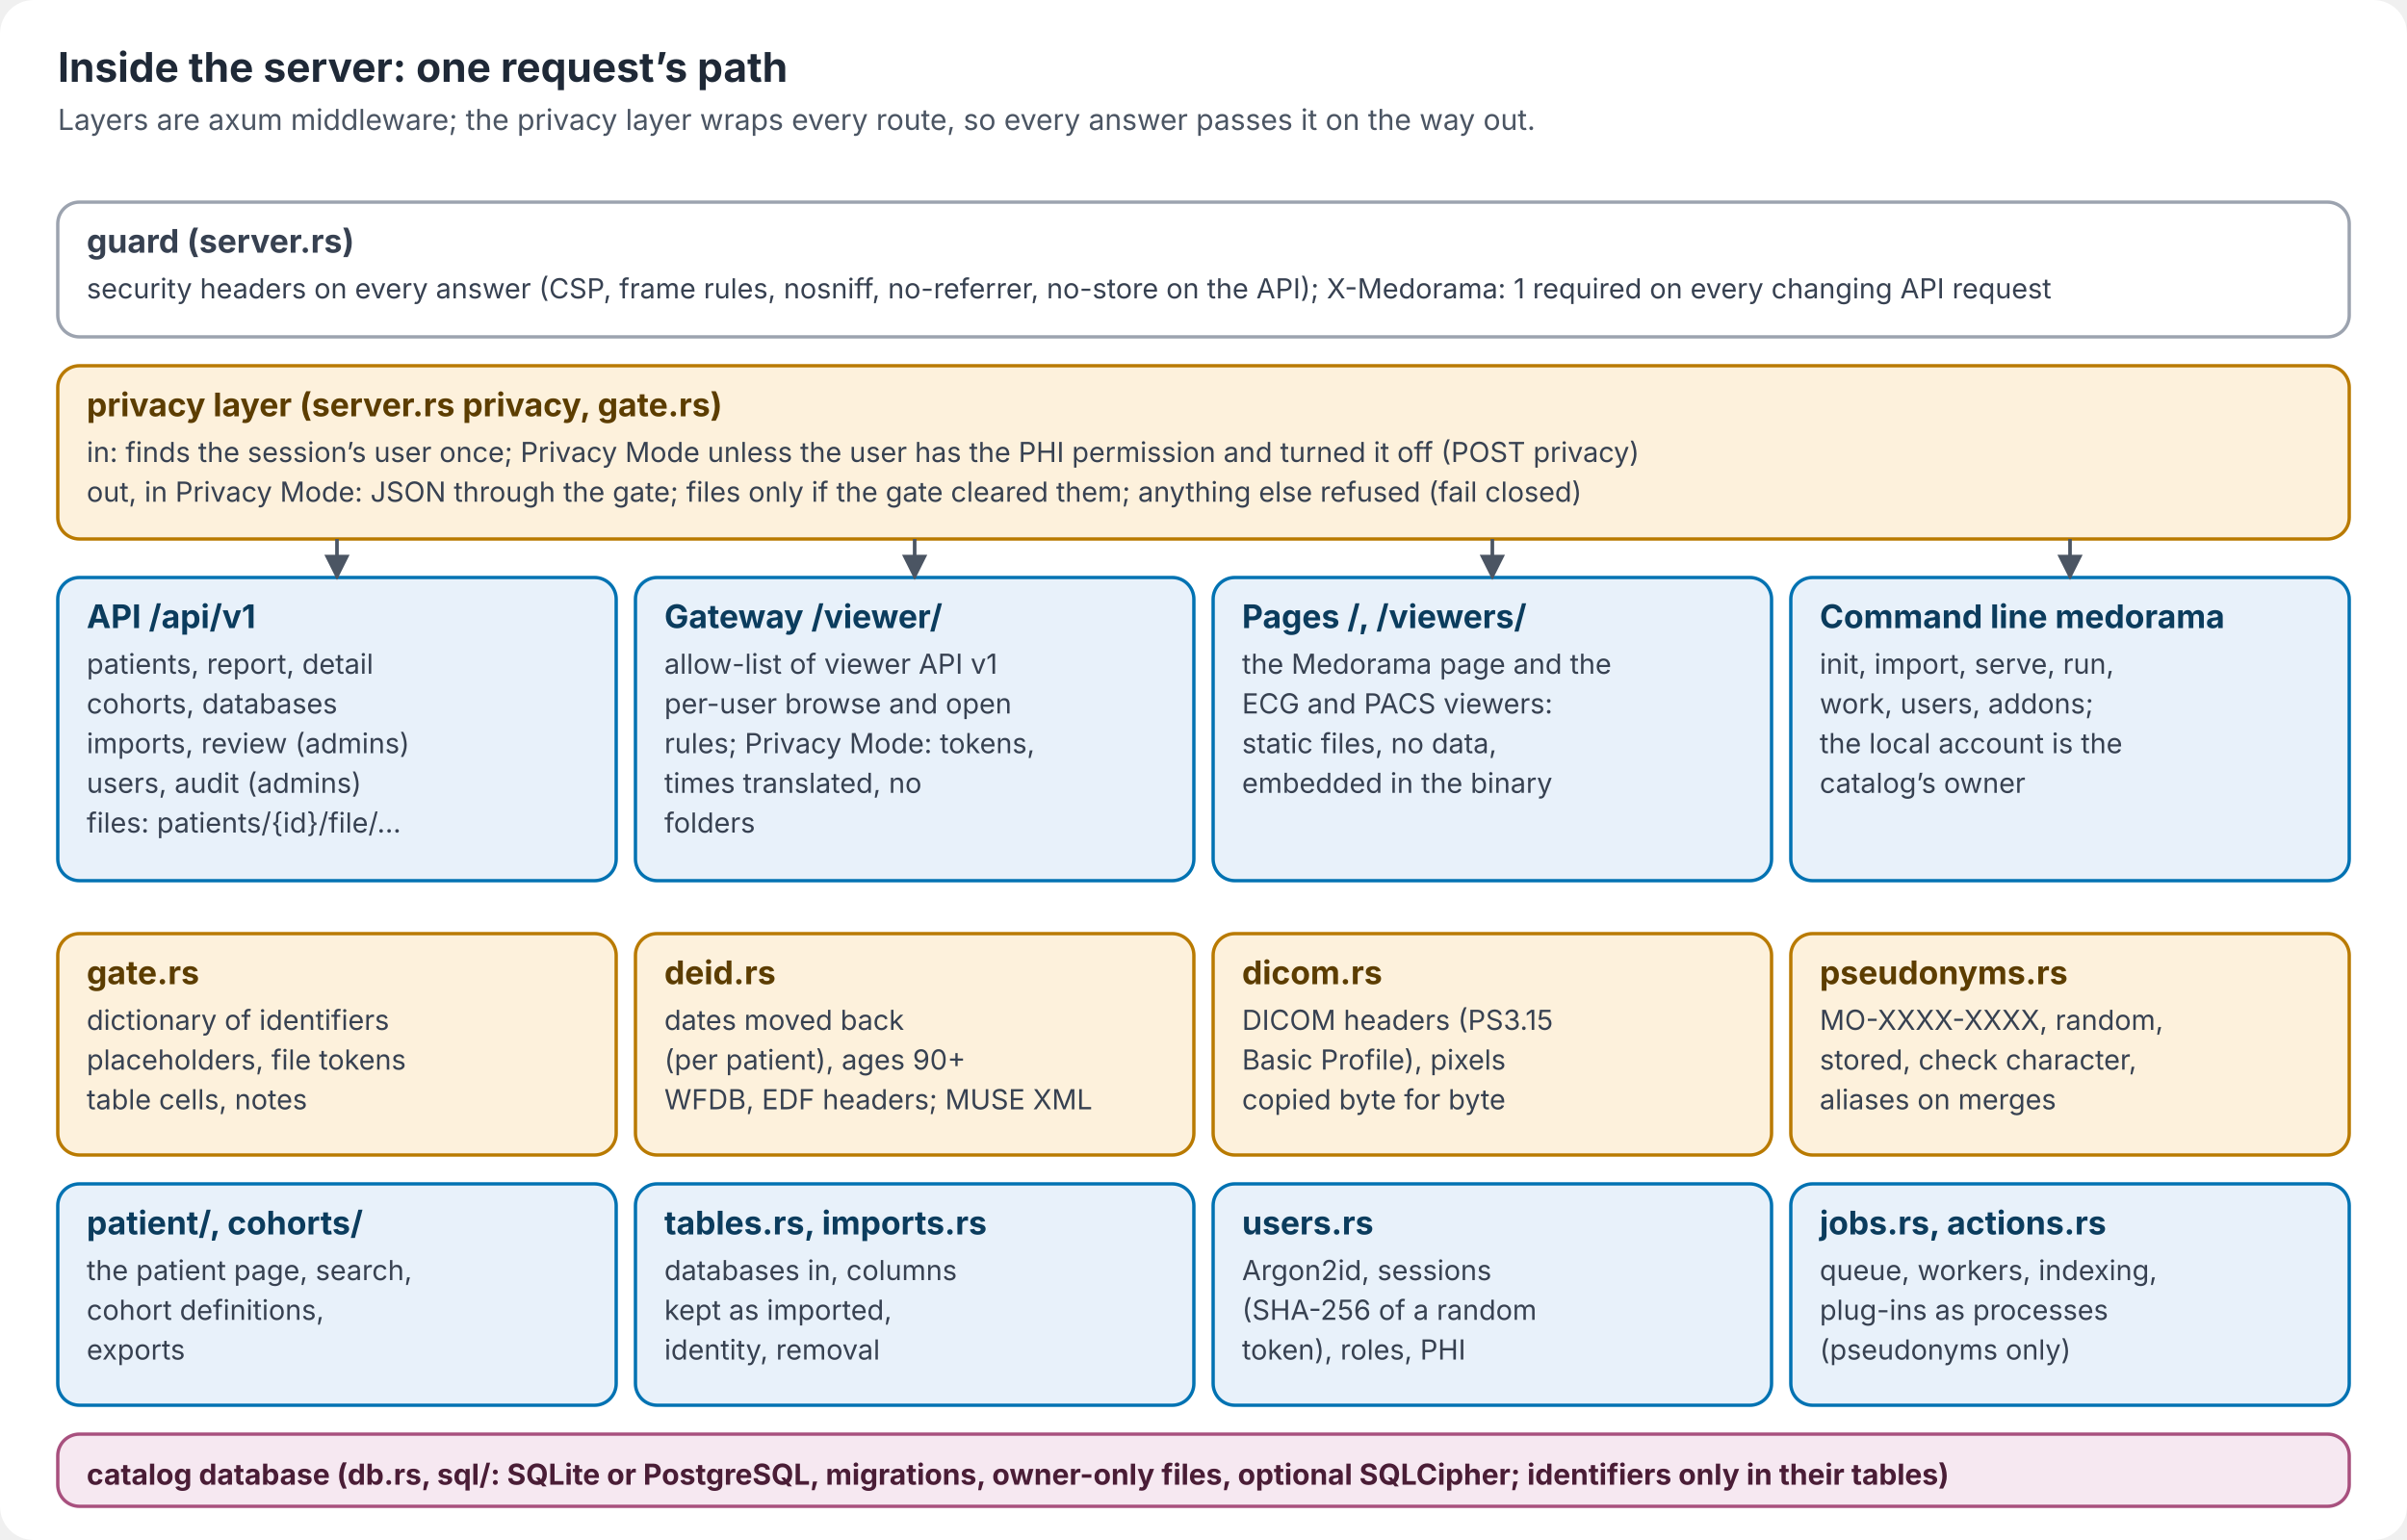
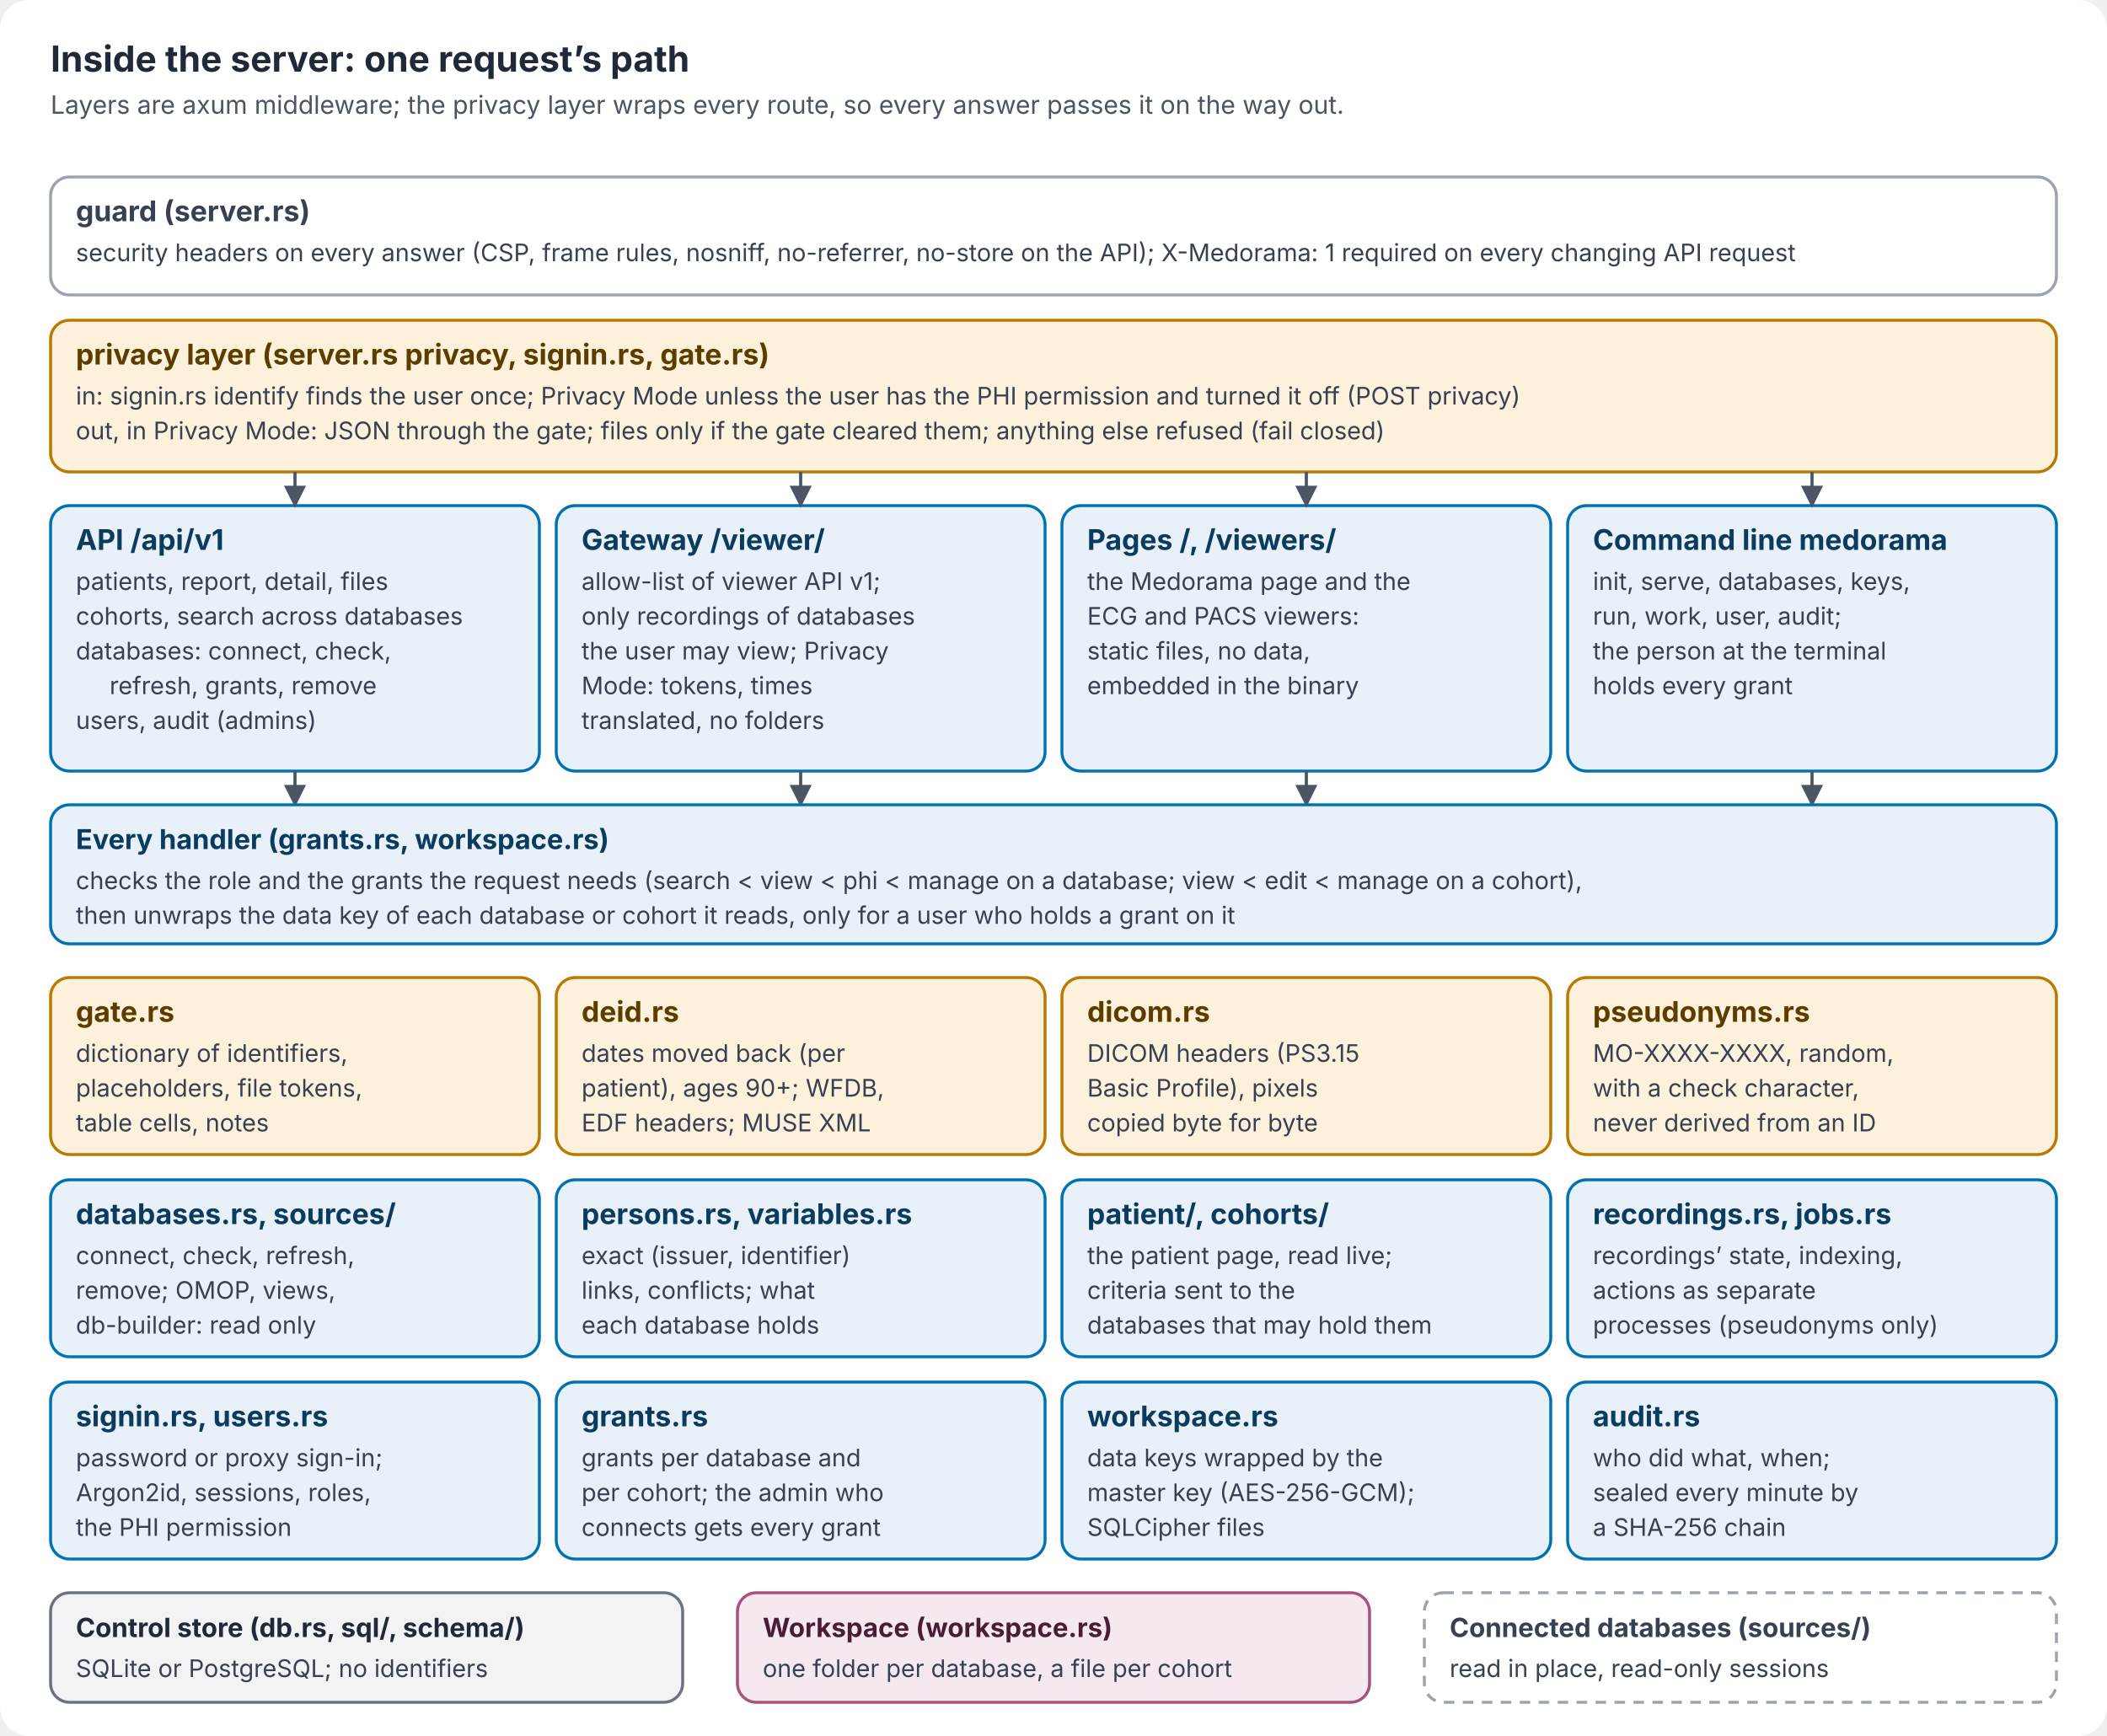
- <svg xmlns="http://www.w3.org/2000/svg" viewBox="0 0 1000 640" width="1000" height="640" role="img" aria-labelledby="t d">
+ <svg xmlns="http://www.w3.org/2000/svg" viewBox="0 0 1000 824" width="1000" height="824" role="img" aria-labelledby="t d">
  <defs>
    <marker id="a" viewBox="0 0 10 10" refX="9" refY="5" markerWidth="7" markerHeight="7" orient="auto-start-reverse">
      <path d="M0 0L10 5L0 10z" fill="#4B5563" />
    </marker>
    <marker id="ag" viewBox="0 0 10 10" refX="9" refY="5" markerWidth="7" markerHeight="7" orient="auto-start-reverse">
      <path d="M0 0L10 5L0 10z" fill="#B97A00" />
    </marker>
  </defs>
-   <rect x="0" y="0" width="1000" height="640" rx="14" fill="#FFFFFF" />
+   <rect x="0" y="0" width="1000" height="824" rx="14" fill="#FFFFFF" />
  <g font-family="Inter, -apple-system, 'Segoe UI', Roboto, Helvetica, Arial, sans-serif" font-size="13" fill="#1F2937">
    <text x="24" y="34" font-size="17" font-weight="700" fill="#1F2937" text-anchor="start">Inside the server: one request’s path</text>
    <text x="24" y="54" font-size="12" font-weight="400" fill="#4B5563" text-anchor="start">Layers are axum middleware; the privacy layer wraps every route, so every answer passes it on the way out.</text>
    <rect x="24" y="84" width="952" height="56" rx="9" fill="#FFFFFF" stroke="#9CA3AF" stroke-width="1.4" />
    <text x="36" y="105" font-size="13.5" font-weight="650" fill="#374151" text-anchor="start">guard  (server.rs)</text>
    <text x="36" y="124.0" font-size="11.5" font-weight="400" fill="#374151" text-anchor="start">security headers on every answer (CSP, frame rules, nosniff, no-referrer, no-store on the API); X-Medorama: 1 required on every changing API request</text>
    <rect x="24" y="152" width="952" height="72" rx="9" fill="#FDF1DC" stroke="#B97A00" stroke-width="1.4" />
-     <text x="36" y="173" font-size="13.5" font-weight="650" fill="#5C3D00" text-anchor="start">privacy layer  (server.rs privacy, gate.rs)</text>
-     <text x="36" y="192.0" font-size="11.5" font-weight="400" fill="#374151" text-anchor="start">in: finds the session’s user once; Privacy Mode unless the user has the PHI permission and turned it off (POST privacy)</text>
+     <text x="36" y="173" font-size="13.5" font-weight="650" fill="#5C3D00" text-anchor="start">privacy layer  (server.rs privacy, signin.rs, gate.rs)</text>
+     <text x="36" y="192.0" font-size="11.5" font-weight="400" fill="#374151" text-anchor="start">in: signin.rs identify finds the user once; Privacy Mode unless the user has the PHI permission and turned it off (POST privacy)</text>
    <text x="36" y="208.5" font-size="11.5" font-weight="400" fill="#374151" text-anchor="start">out, in Privacy Mode: JSON through the gate; files only if the gate cleared them; anything else refused (fail closed)</text>
    <rect x="24" y="240" width="232" height="126" rx="9" fill="#E8F1FA" stroke="#0072B2" stroke-width="1.4" />
    <text x="36" y="261" font-size="13.5" font-weight="650" fill="#0B3C5D" text-anchor="start">API  /api/v1</text>
-     <text x="36" y="280.0" font-size="11.5" font-weight="400" fill="#374151" text-anchor="start">patients, report, detail</text>
-     <text x="36" y="296.5" font-size="11.5" font-weight="400" fill="#374151" text-anchor="start">cohorts, databases</text>
-     <text x="36" y="313.0" font-size="11.5" font-weight="400" fill="#374151" text-anchor="start">imports, review (admins)</text>
-     <text x="36" y="329.5" font-size="11.5" font-weight="400" fill="#374151" text-anchor="start">users, audit (admins)</text>
-     <text x="36" y="346.0" font-size="11.5" font-weight="400" fill="#374151" text-anchor="start">files: patients/{id}/file/…</text>
+     <text x="36" y="280.0" font-size="11.5" font-weight="400" fill="#374151" text-anchor="start">patients, report, detail, files</text>
+     <text x="36" y="296.5" font-size="11.5" font-weight="400" fill="#374151" text-anchor="start">cohorts, search across databases</text>
+     <text x="36" y="313.0" font-size="11.5" font-weight="400" fill="#374151" text-anchor="start">databases: connect, check,</text>
+     <text x="52" y="329.5" font-size="11.5" font-weight="400" fill="#374151" text-anchor="start">refresh, grants, remove</text>
+     <text x="36" y="346.0" font-size="11.5" font-weight="400" fill="#374151" text-anchor="start">users, audit (admins)</text>
    <rect x="264" y="240" width="232" height="126" rx="9" fill="#E8F1FA" stroke="#0072B2" stroke-width="1.4" />
    <text x="276" y="261" font-size="13.5" font-weight="650" fill="#0B3C5D" text-anchor="start">Gateway  /viewer/</text>
-     <text x="276" y="280.0" font-size="11.5" font-weight="400" fill="#374151" text-anchor="start">allow-list of viewer API v1</text>
-     <text x="276" y="296.5" font-size="11.5" font-weight="400" fill="#374151" text-anchor="start">per-user browse and open</text>
-     <text x="276" y="313.0" font-size="11.5" font-weight="400" fill="#374151" text-anchor="start">rules; Privacy Mode: tokens,</text>
-     <text x="276" y="329.5" font-size="11.5" font-weight="400" fill="#374151" text-anchor="start">times translated, no</text>
-     <text x="276" y="346.0" font-size="11.5" font-weight="400" fill="#374151" text-anchor="start">folders</text>
+     <text x="276" y="280.0" font-size="11.5" font-weight="400" fill="#374151" text-anchor="start">allow-list of viewer API v1;</text>
+     <text x="276" y="296.5" font-size="11.5" font-weight="400" fill="#374151" text-anchor="start">only recordings of databases</text>
+     <text x="276" y="313.0" font-size="11.5" font-weight="400" fill="#374151" text-anchor="start">the user may view; Privacy</text>
+     <text x="276" y="329.5" font-size="11.5" font-weight="400" fill="#374151" text-anchor="start">Mode: tokens, times</text>
+     <text x="276" y="346.0" font-size="11.5" font-weight="400" fill="#374151" text-anchor="start">translated, no folders</text>
    <rect x="504" y="240" width="232" height="126" rx="9" fill="#E8F1FA" stroke="#0072B2" stroke-width="1.4" />
    <text x="516" y="261" font-size="13.5" font-weight="650" fill="#0B3C5D" text-anchor="start">Pages  /, /viewers/</text>
    <text x="516" y="280.0" font-size="11.5" font-weight="400" fill="#374151" text-anchor="start">the Medorama page and the</text>
    <text x="516" y="296.5" font-size="11.5" font-weight="400" fill="#374151" text-anchor="start">ECG and PACS viewers:</text>
    <text x="516" y="313.0" font-size="11.5" font-weight="400" fill="#374151" text-anchor="start">static files, no data,</text>
    <text x="516" y="329.5" font-size="11.5" font-weight="400" fill="#374151" text-anchor="start">embedded in the binary</text>
    <rect x="744" y="240" width="232" height="126" rx="9" fill="#E8F1FA" stroke="#0072B2" stroke-width="1.4" />
    <text x="756" y="261" font-size="13.5" font-weight="650" fill="#0B3C5D" text-anchor="start">Command line  medorama</text>
-     <text x="756" y="280.0" font-size="11.5" font-weight="400" fill="#374151" text-anchor="start">init, import, serve, run,</text>
-     <text x="756" y="296.5" font-size="11.5" font-weight="400" fill="#374151" text-anchor="start">work, users, addons;</text>
-     <text x="756" y="313.0" font-size="11.5" font-weight="400" fill="#374151" text-anchor="start">the local account is the</text>
-     <text x="756" y="329.5" font-size="11.5" font-weight="400" fill="#374151" text-anchor="start">catalog’s owner</text>
-     <rect x="24" y="388" width="232" height="92" rx="9" fill="#FDF1DC" stroke="#B97A00" stroke-width="1.4" />
-     <text x="36" y="409" font-size="13.5" font-weight="650" fill="#5C3D00" text-anchor="start">gate.rs</text>
-     <text x="36" y="428.0" font-size="11.5" font-weight="400" fill="#374151" text-anchor="start">dictionary of identifiers</text>
-     <text x="36" y="444.5" font-size="11.5" font-weight="400" fill="#374151" text-anchor="start">placeholders, file tokens</text>
-     <text x="36" y="461.0" font-size="11.5" font-weight="400" fill="#374151" text-anchor="start">table cells, notes</text>
-     <rect x="264" y="388" width="232" height="92" rx="9" fill="#FDF1DC" stroke="#B97A00" stroke-width="1.4" />
-     <text x="276" y="409" font-size="13.5" font-weight="650" fill="#5C3D00" text-anchor="start">deid.rs</text>
-     <text x="276" y="428.0" font-size="11.5" font-weight="400" fill="#374151" text-anchor="start">dates moved back</text>
-     <text x="276" y="444.5" font-size="11.5" font-weight="400" fill="#374151" text-anchor="start">(per patient), ages 90+</text>
-     <text x="276" y="461.0" font-size="11.5" font-weight="400" fill="#374151" text-anchor="start">WFDB, EDF headers; MUSE XML</text>
-     <rect x="504" y="388" width="232" height="92" rx="9" fill="#FDF1DC" stroke="#B97A00" stroke-width="1.4" />
-     <text x="516" y="409" font-size="13.5" font-weight="650" fill="#5C3D00" text-anchor="start">dicom.rs</text>
-     <text x="516" y="428.0" font-size="11.5" font-weight="400" fill="#374151" text-anchor="start">DICOM headers (PS3.15</text>
-     <text x="516" y="444.5" font-size="11.5" font-weight="400" fill="#374151" text-anchor="start">Basic Profile), pixels</text>
-     <text x="516" y="461.0" font-size="11.5" font-weight="400" fill="#374151" text-anchor="start">copied byte for byte</text>
-     <rect x="744" y="388" width="232" height="92" rx="9" fill="#FDF1DC" stroke="#B97A00" stroke-width="1.4" />
-     <text x="756" y="409" font-size="13.5" font-weight="650" fill="#5C3D00" text-anchor="start">pseudonyms.rs</text>
-     <text x="756" y="428.0" font-size="11.5" font-weight="400" fill="#374151" text-anchor="start">MO-XXXX-XXXX, random,</text>
-     <text x="756" y="444.5" font-size="11.5" font-weight="400" fill="#374151" text-anchor="start">stored, check character,</text>
-     <text x="756" y="461.0" font-size="11.5" font-weight="400" fill="#374151" text-anchor="start">aliases on merges</text>
-     <rect x="24" y="492" width="232" height="92" rx="9" fill="#E8F1FA" stroke="#0072B2" stroke-width="1.4" />
-     <text x="36" y="513" font-size="13.5" font-weight="650" fill="#0B3C5D" text-anchor="start">patient/, cohorts/</text>
-     <text x="36" y="532.0" font-size="11.5" font-weight="400" fill="#374151" text-anchor="start">the patient page, search,</text>
-     <text x="36" y="548.5" font-size="11.5" font-weight="400" fill="#374151" text-anchor="start">cohort definitions,</text>
-     <text x="36" y="565.0" font-size="11.5" font-weight="400" fill="#374151" text-anchor="start">exports</text>
-     <rect x="264" y="492" width="232" height="92" rx="9" fill="#E8F1FA" stroke="#0072B2" stroke-width="1.4" />
-     <text x="276" y="513" font-size="13.5" font-weight="650" fill="#0B3C5D" text-anchor="start">tables.rs, imports.rs</text>
-     <text x="276" y="532.0" font-size="11.5" font-weight="400" fill="#374151" text-anchor="start">databases in, columns</text>
-     <text x="276" y="548.5" font-size="11.5" font-weight="400" fill="#374151" text-anchor="start">kept as imported,</text>
-     <text x="276" y="565.0" font-size="11.5" font-weight="400" fill="#374151" text-anchor="start">identity, removal</text>
-     <rect x="504" y="492" width="232" height="92" rx="9" fill="#E8F1FA" stroke="#0072B2" stroke-width="1.4" />
-     <text x="516" y="513" font-size="13.5" font-weight="650" fill="#0B3C5D" text-anchor="start">users.rs</text>
-     <text x="516" y="532.0" font-size="11.5" font-weight="400" fill="#374151" text-anchor="start">Argon2id, sessions</text>
-     <text x="516" y="548.5" font-size="11.5" font-weight="400" fill="#374151" text-anchor="start">(SHA-256 of a random</text>
-     <text x="516" y="565.0" font-size="11.5" font-weight="400" fill="#374151" text-anchor="start">token), roles, PHI</text>
-     <rect x="744" y="492" width="232" height="92" rx="9" fill="#E8F1FA" stroke="#0072B2" stroke-width="1.4" />
-     <text x="756" y="513" font-size="13.5" font-weight="650" fill="#0B3C5D" text-anchor="start">jobs.rs, actions.rs</text>
-     <text x="756" y="532.0" font-size="11.5" font-weight="400" fill="#374151" text-anchor="start">queue, workers, indexing,</text>
-     <text x="756" y="548.5" font-size="11.5" font-weight="400" fill="#374151" text-anchor="start">plug-ins as processes</text>
-     <text x="756" y="565.0" font-size="11.5" font-weight="400" fill="#374151" text-anchor="start">(pseudonyms only)</text>
-     <rect x="24" y="596" width="952" height="30" rx="9" fill="#F6E8F1" stroke="#A8507E" stroke-width="1.4" />
-     <text x="36" y="617" font-size="12" font-weight="650" fill="#4A1D36" text-anchor="start">catalog database  (db.rs, sql/: SQLite or PostgreSQL, migrations, owner-only files, optional SQLCipher; identifiers only in their tables)</text>
+     <text x="756" y="280.0" font-size="11.5" font-weight="400" fill="#374151" text-anchor="start">init, serve, databases, keys,</text>
+     <text x="756" y="296.5" font-size="11.5" font-weight="400" fill="#374151" text-anchor="start">run, work, user, audit;</text>
+     <text x="756" y="313.0" font-size="11.5" font-weight="400" fill="#374151" text-anchor="start">the person at the terminal</text>
+     <text x="756" y="329.5" font-size="11.5" font-weight="400" fill="#374151" text-anchor="start">holds every grant</text>
    <path d="M140 224 L140 240" fill="none" stroke="#4B5563" stroke-width="1.5" marker-end="url(#a)" />
+     <path d="M140 366 L140 382" fill="none" stroke="#4B5563" stroke-width="1.5" marker-end="url(#a)" />
    <path d="M380 224 L380 240" fill="none" stroke="#4B5563" stroke-width="1.5" marker-end="url(#a)" />
+     <path d="M380 366 L380 382" fill="none" stroke="#4B5563" stroke-width="1.5" marker-end="url(#a)" />
    <path d="M620 224 L620 240" fill="none" stroke="#4B5563" stroke-width="1.5" marker-end="url(#a)" />
+     <path d="M620 366 L620 382" fill="none" stroke="#4B5563" stroke-width="1.5" marker-end="url(#a)" />
    <path d="M860 224 L860 240" fill="none" stroke="#4B5563" stroke-width="1.5" marker-end="url(#a)" />
+     <path d="M860 366 L860 382" fill="none" stroke="#4B5563" stroke-width="1.5" marker-end="url(#a)" />
+     <rect x="24" y="382" width="952" height="66" rx="9" fill="#E8F1FA" stroke="#0072B2" stroke-width="1.4" />
+     <text x="36" y="403" font-size="13" font-weight="650" fill="#0B3C5D" text-anchor="start">Every handler  (grants.rs, workspace.rs)</text>
+     <text x="36" y="422.0" font-size="11.5" font-weight="400" fill="#374151" text-anchor="start">checks the role and the grants the request needs (search &lt; view &lt; phi &lt; manage on a database; view &lt; edit &lt; manage on a cohort),</text>
+     <text x="36" y="438.5" font-size="11.5" font-weight="400" fill="#374151" text-anchor="start">then unwraps the data key of each database or cohort it reads, only for a user who holds a grant on it</text>
+     <rect x="24" y="464" width="232" height="84" rx="9" fill="#FDF1DC" stroke="#B97A00" stroke-width="1.4" />
+     <text x="36" y="485" font-size="13.5" font-weight="650" fill="#5C3D00" text-anchor="start">gate.rs</text>
+     <text x="36" y="504.0" font-size="11.5" font-weight="400" fill="#374151" text-anchor="start">dictionary of identifiers,</text>
+     <text x="36" y="520.5" font-size="11.5" font-weight="400" fill="#374151" text-anchor="start">placeholders, file tokens,</text>
+     <text x="36" y="537.0" font-size="11.5" font-weight="400" fill="#374151" text-anchor="start">table cells, notes</text>
+     <rect x="264" y="464" width="232" height="84" rx="9" fill="#FDF1DC" stroke="#B97A00" stroke-width="1.4" />
+     <text x="276" y="485" font-size="13.5" font-weight="650" fill="#5C3D00" text-anchor="start">deid.rs</text>
+     <text x="276" y="504.0" font-size="11.5" font-weight="400" fill="#374151" text-anchor="start">dates moved back (per</text>
+     <text x="276" y="520.5" font-size="11.5" font-weight="400" fill="#374151" text-anchor="start">patient), ages 90+; WFDB,</text>
+     <text x="276" y="537.0" font-size="11.5" font-weight="400" fill="#374151" text-anchor="start">EDF headers; MUSE XML</text>
+     <rect x="504" y="464" width="232" height="84" rx="9" fill="#FDF1DC" stroke="#B97A00" stroke-width="1.4" />
+     <text x="516" y="485" font-size="13.5" font-weight="650" fill="#5C3D00" text-anchor="start">dicom.rs</text>
+     <text x="516" y="504.0" font-size="11.5" font-weight="400" fill="#374151" text-anchor="start">DICOM headers (PS3.15</text>
+     <text x="516" y="520.5" font-size="11.5" font-weight="400" fill="#374151" text-anchor="start">Basic Profile), pixels</text>
+     <text x="516" y="537.0" font-size="11.5" font-weight="400" fill="#374151" text-anchor="start">copied byte for byte</text>
+     <rect x="744" y="464" width="232" height="84" rx="9" fill="#FDF1DC" stroke="#B97A00" stroke-width="1.4" />
+     <text x="756" y="485" font-size="13.5" font-weight="650" fill="#5C3D00" text-anchor="start">pseudonyms.rs</text>
+     <text x="756" y="504.0" font-size="11.5" font-weight="400" fill="#374151" text-anchor="start">MO-XXXX-XXXX, random,</text>
+     <text x="756" y="520.5" font-size="11.5" font-weight="400" fill="#374151" text-anchor="start">with a check character,</text>
+     <text x="756" y="537.0" font-size="11.5" font-weight="400" fill="#374151" text-anchor="start">never derived from an ID</text>
+     <rect x="24" y="560" width="232" height="84" rx="9" fill="#E8F1FA" stroke="#0072B2" stroke-width="1.4" />
+     <text x="36" y="581" font-size="13.5" font-weight="650" fill="#0B3C5D" text-anchor="start">databases.rs, sources/</text>
+     <text x="36" y="600.0" font-size="11.5" font-weight="400" fill="#374151" text-anchor="start">connect, check, refresh,</text>
+     <text x="36" y="616.5" font-size="11.5" font-weight="400" fill="#374151" text-anchor="start">remove; OMOP, views,</text>
+     <text x="36" y="633.0" font-size="11.5" font-weight="400" fill="#374151" text-anchor="start">db-builder: read only</text>
+     <rect x="264" y="560" width="232" height="84" rx="9" fill="#E8F1FA" stroke="#0072B2" stroke-width="1.4" />
+     <text x="276" y="581" font-size="13.5" font-weight="650" fill="#0B3C5D" text-anchor="start">persons.rs, variables.rs</text>
+     <text x="276" y="600.0" font-size="11.5" font-weight="400" fill="#374151" text-anchor="start">exact (issuer, identifier)</text>
+     <text x="276" y="616.5" font-size="11.5" font-weight="400" fill="#374151" text-anchor="start">links, conflicts; what</text>
+     <text x="276" y="633.0" font-size="11.5" font-weight="400" fill="#374151" text-anchor="start">each database holds</text>
+     <rect x="504" y="560" width="232" height="84" rx="9" fill="#E8F1FA" stroke="#0072B2" stroke-width="1.4" />
+     <text x="516" y="581" font-size="13.5" font-weight="650" fill="#0B3C5D" text-anchor="start">patient/, cohorts/</text>
+     <text x="516" y="600.0" font-size="11.5" font-weight="400" fill="#374151" text-anchor="start">the patient page, read live;</text>
+     <text x="516" y="616.5" font-size="11.5" font-weight="400" fill="#374151" text-anchor="start">criteria sent to the</text>
+     <text x="516" y="633.0" font-size="11.5" font-weight="400" fill="#374151" text-anchor="start">databases that may hold them</text>
+     <rect x="744" y="560" width="232" height="84" rx="9" fill="#E8F1FA" stroke="#0072B2" stroke-width="1.4" />
+     <text x="756" y="581" font-size="13.5" font-weight="650" fill="#0B3C5D" text-anchor="start">recordings.rs, jobs.rs</text>
+     <text x="756" y="600.0" font-size="11.5" font-weight="400" fill="#374151" text-anchor="start">recordings’ state, indexing,</text>
+     <text x="756" y="616.5" font-size="11.5" font-weight="400" fill="#374151" text-anchor="start">actions as separate</text>
+     <text x="756" y="633.0" font-size="11.5" font-weight="400" fill="#374151" text-anchor="start">processes (pseudonyms only)</text>
+     <rect x="24" y="656" width="232" height="84" rx="9" fill="#E8F1FA" stroke="#0072B2" stroke-width="1.4" />
+     <text x="36" y="677" font-size="13.5" font-weight="650" fill="#0B3C5D" text-anchor="start">signin.rs, users.rs</text>
+     <text x="36" y="696.0" font-size="11.5" font-weight="400" fill="#374151" text-anchor="start">password or proxy sign-in;</text>
+     <text x="36" y="712.5" font-size="11.5" font-weight="400" fill="#374151" text-anchor="start">Argon2id, sessions, roles,</text>
+     <text x="36" y="729.0" font-size="11.5" font-weight="400" fill="#374151" text-anchor="start">the PHI permission</text>
+     <rect x="264" y="656" width="232" height="84" rx="9" fill="#E8F1FA" stroke="#0072B2" stroke-width="1.4" />
+     <text x="276" y="677" font-size="13.5" font-weight="650" fill="#0B3C5D" text-anchor="start">grants.rs</text>
+     <text x="276" y="696.0" font-size="11.5" font-weight="400" fill="#374151" text-anchor="start">grants per database and</text>
+     <text x="276" y="712.5" font-size="11.5" font-weight="400" fill="#374151" text-anchor="start">per cohort; the admin who</text>
+     <text x="276" y="729.0" font-size="11.5" font-weight="400" fill="#374151" text-anchor="start">connects gets every grant</text>
+     <rect x="504" y="656" width="232" height="84" rx="9" fill="#E8F1FA" stroke="#0072B2" stroke-width="1.4" />
+     <text x="516" y="677" font-size="13.5" font-weight="650" fill="#0B3C5D" text-anchor="start">workspace.rs</text>
+     <text x="516" y="696.0" font-size="11.5" font-weight="400" fill="#374151" text-anchor="start">data keys wrapped by the</text>
+     <text x="516" y="712.5" font-size="11.5" font-weight="400" fill="#374151" text-anchor="start">master key (AES-256-GCM);</text>
+     <text x="516" y="729.0" font-size="11.5" font-weight="400" fill="#374151" text-anchor="start">SQLCipher files</text>
+     <rect x="744" y="656" width="232" height="84" rx="9" fill="#E8F1FA" stroke="#0072B2" stroke-width="1.4" />
+     <text x="756" y="677" font-size="13.5" font-weight="650" fill="#0B3C5D" text-anchor="start">audit.rs</text>
+     <text x="756" y="696.0" font-size="11.5" font-weight="400" fill="#374151" text-anchor="start">who did what, when;</text>
+     <text x="756" y="712.5" font-size="11.5" font-weight="400" fill="#374151" text-anchor="start">sealed every minute by</text>
+     <text x="756" y="729.0" font-size="11.5" font-weight="400" fill="#374151" text-anchor="start">a SHA-256 chain</text>
+     <rect x="24" y="756" width="300" height="52" rx="9" fill="#F2F3F5" stroke="#6B7280" stroke-width="1.4" />
+     <text x="36" y="777" font-size="12.5" font-weight="650" fill="#1F2937" text-anchor="start">Control store  (db.rs, sql/, schema/)</text>
+     <text x="36" y="796.0" font-size="11.5" font-weight="400" fill="#374151" text-anchor="start">SQLite or PostgreSQL; no identifiers</text>
+     <rect x="350" y="756" width="300" height="52" rx="9" fill="#F6E8F1" stroke="#A8507E" stroke-width="1.4" />
+     <text x="362" y="777" font-size="12.5" font-weight="650" fill="#4A1D36" text-anchor="start">Workspace  (workspace.rs)</text>
+     <text x="362" y="796.0" font-size="11.5" font-weight="400" fill="#374151" text-anchor="start">one folder per database, a file per cohort</text>
+     <rect x="676" y="756" width="300" height="52" rx="9" fill="#FFFFFF" stroke="#9CA3AF" stroke-width="1.4" stroke-dasharray="5 4" />
+     <text x="688" y="777" font-size="12.5" font-weight="650" fill="#374151" text-anchor="start">Connected databases  (sources/)</text>
+     <text x="688" y="796.0" font-size="11.5" font-weight="400" fill="#374151" text-anchor="start">read in place, read-only sessions</text>
  </g>
</svg>
